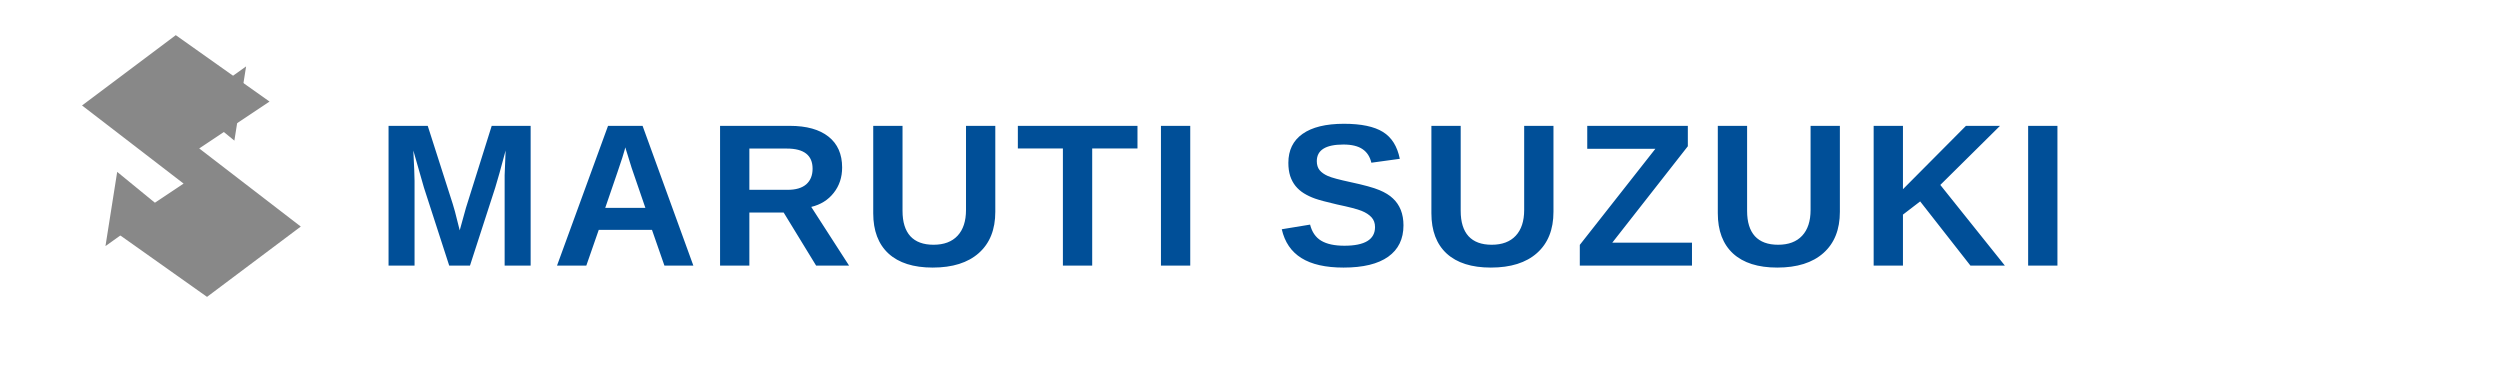
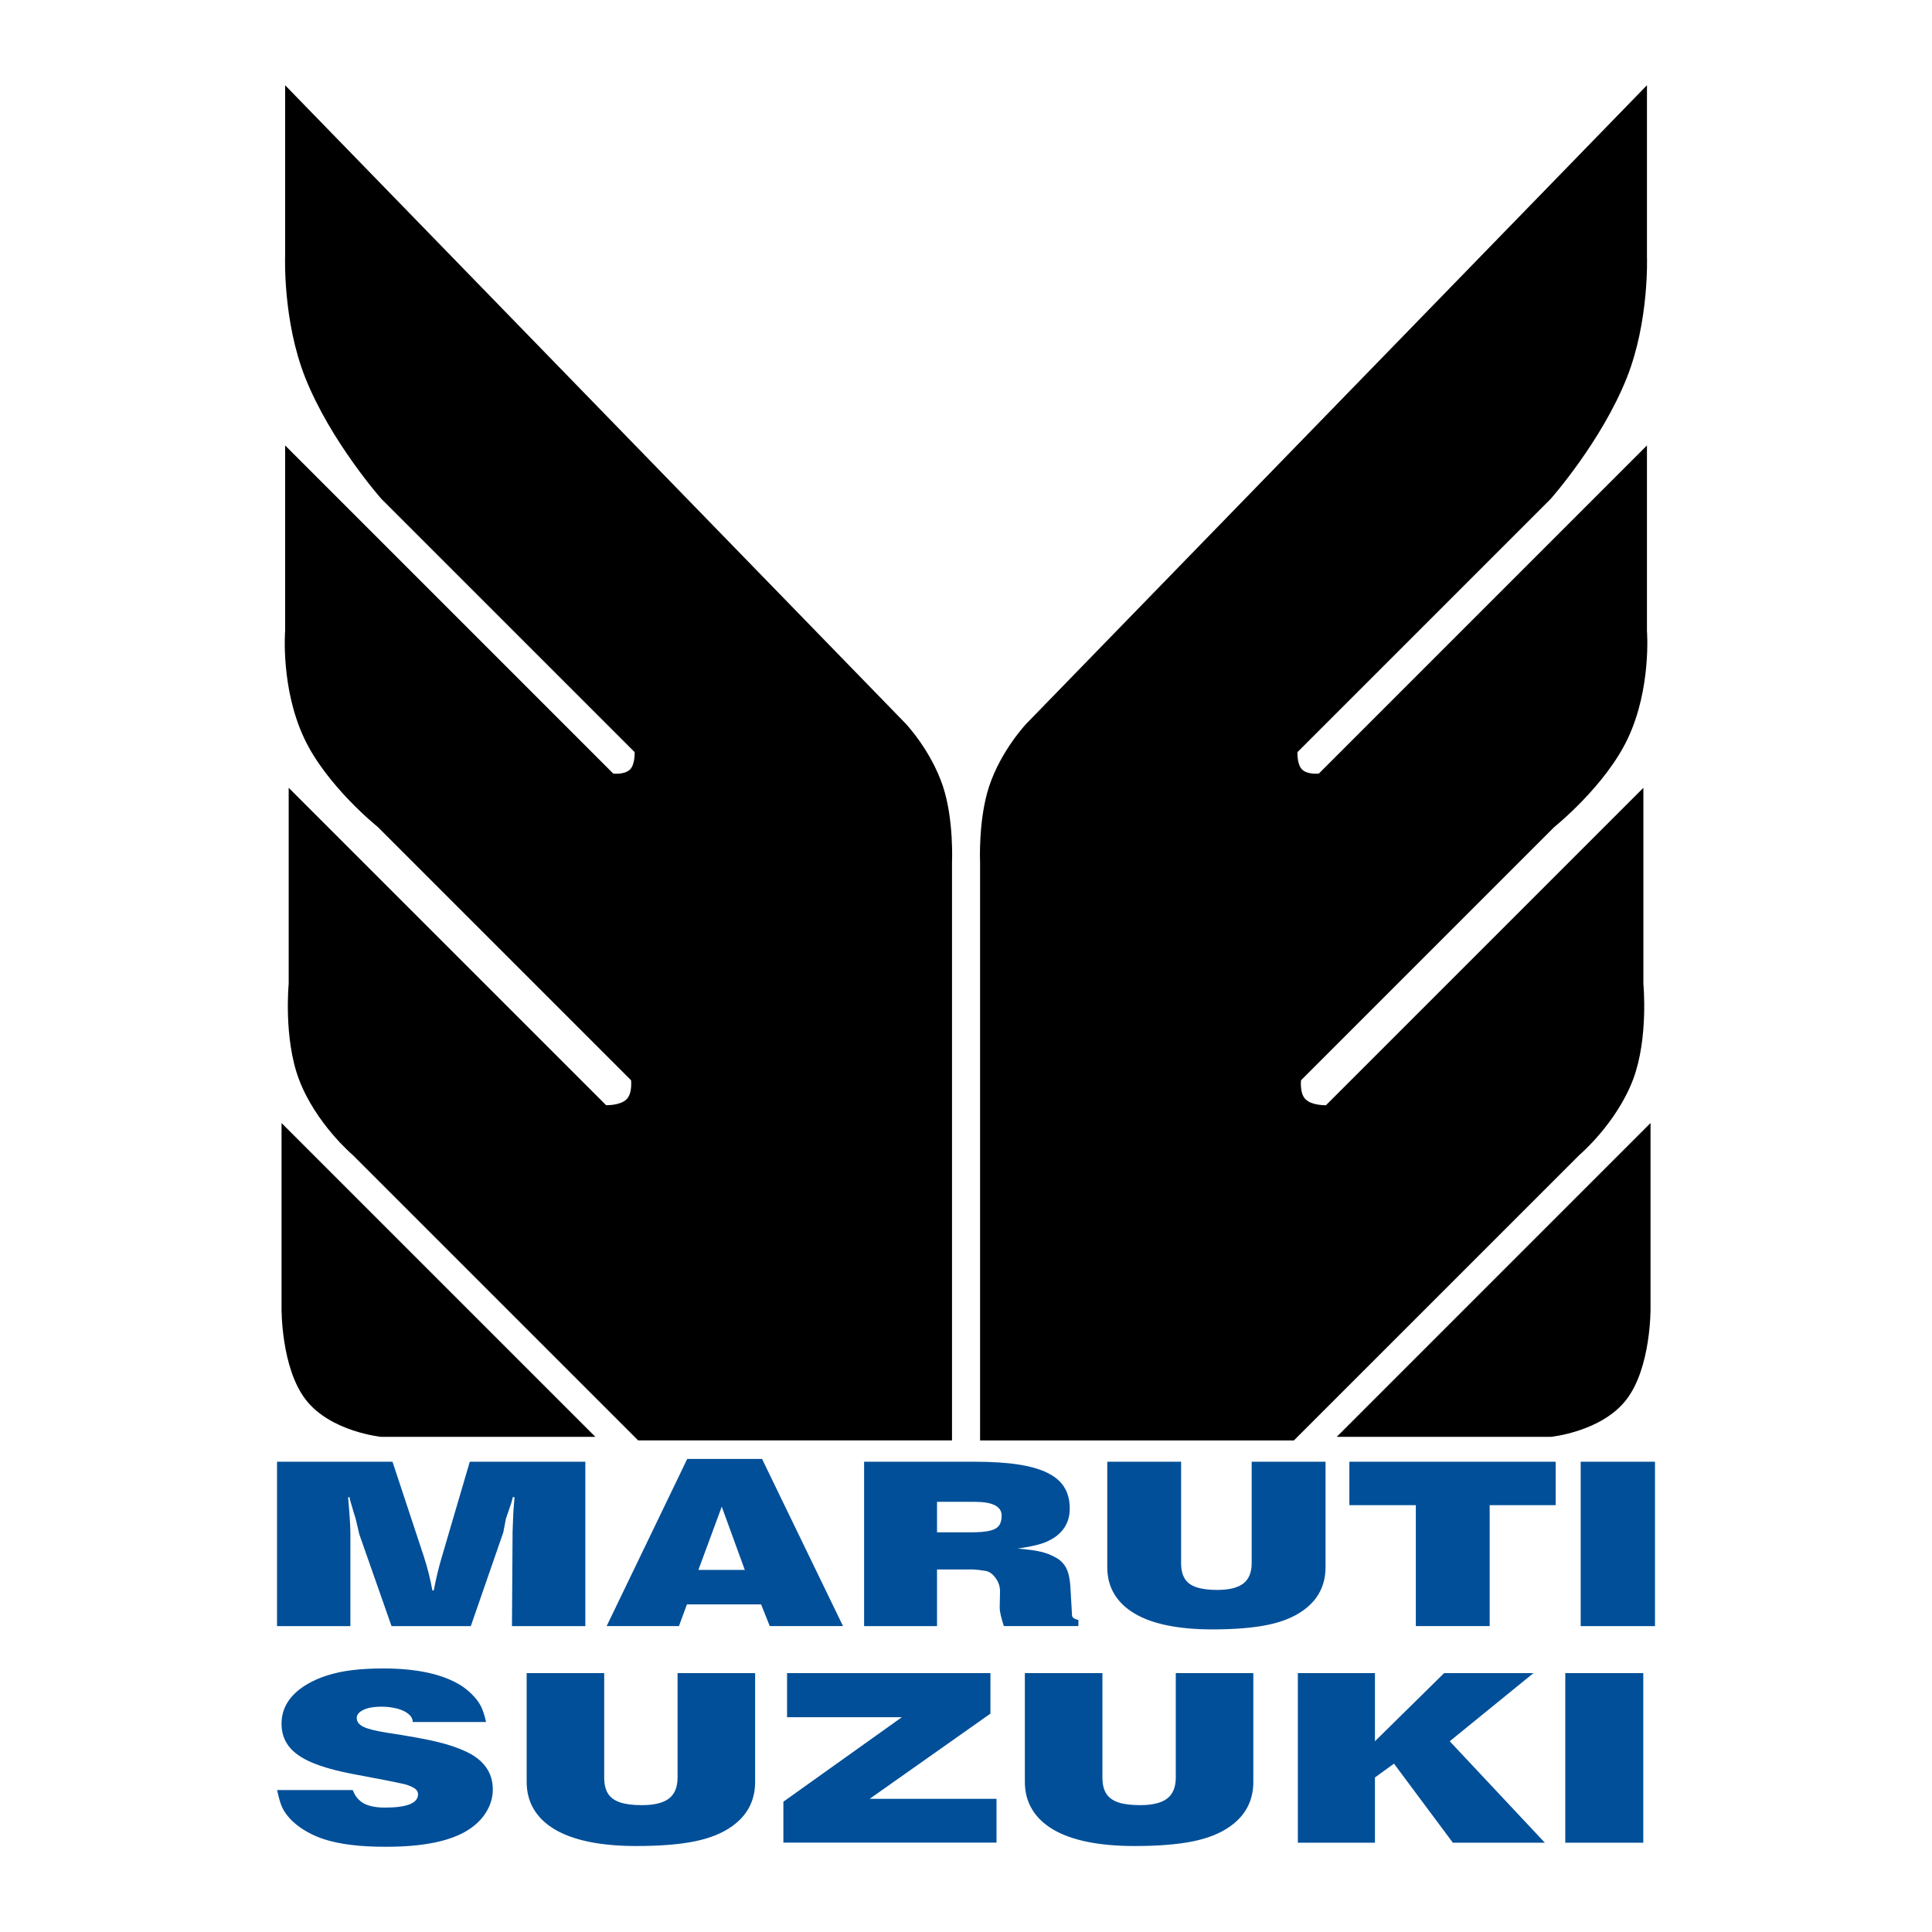
- <svg xmlns="http://www.w3.org/2000/svg" viewBox="0 0 320 50">
-   <g fill="#888888">
-     <path d="M22.5 4.5L34.5 13L25.5 19L38.5 29L26.5 38L14.5 29.5L23.5 23.5L10.5 13.5L22.5 4.5Z" />
-     <path d="M15 22L20.5 26.5L13.5 31.5L15 22Z" />
-     <path d="M30 18L24.5 13.5L31.5 8.5L30 18Z" />
+ <svg xmlns="http://www.w3.org/2000/svg" width="2500" height="2500" viewBox="0 0 192.756 192.756">
+   <g fill-rule="evenodd" clip-rule="evenodd">
+     <path d="M28.09 112.045l31.311 31.311H38.053s-5.041-.486-7.535-3.693c-2.488-3.195-2.428-9.117-2.428-9.117v-18.501zM94.982 143.711v-57.64s.201-4.303-.91-7.636c-1.199-3.596-3.716-6.243-3.716-6.243L28.447 8.504v17.077s-.242 6.432 2.006 12.096c2.539 6.39 7.601 12.101 7.601 12.101l25.263 25.261s.057 1.217-.453 1.724c-.555.558-1.683.414-1.683.414L28.447 44.441v18.503s-.462 5.718 1.916 10.745c2.245 4.749 7.335 8.823 7.335 8.823l25.262 25.261s.154 1.301-.44 1.895c-.648.648-2.05.596-2.05.596L28.802 78.598v19.568s-.52 5.4 1.018 9.5c1.661 4.428 5.386 7.582 5.386 7.582l28.465 28.463h31.311zM97.783 143.711v-57.64s-.199-4.303.91-7.636c1.197-3.596 3.717-6.243 3.717-6.243l61.908-63.688v17.077s.244 6.432-2.006 12.096c-2.537 6.39-7.602 12.101-7.602 12.101l-25.262 25.261s-.057 1.217.451 1.724c.557.558 1.686.414 1.686.414l32.732-32.734v18.503s.463 5.718-1.916 10.745c-2.242 4.749-7.334 8.823-7.334 8.823l-25.262 25.261s-.154 1.301.443 1.895c.645.648 2.047.596 2.047.596L163.961 78.6v19.568s.518 5.4-1.016 9.5c-1.664 4.428-5.387 7.582-5.387 7.582l-28.467 28.463H97.783v-.002zM164.674 112.045l-31.309 31.311h21.346s5.041-.486 7.535-3.693c2.49-3.195 2.428-9.117 2.428-9.117v-18.501z" />
+     <path d="M34.959 162.24h-7.321v-16.404H39.16l3.128 9.461a26.5 26.5 0 0 1 .855 3.387h.132c.222-1.174.497-2.316.825-3.41l2.771-9.438h11.528v16.404h-7.32l.062-9.404c.037-1.309.081-2.213.134-2.715l.062-.732-.164-.037-.157.582-.544 1.6-.257 1.348-3.243 9.359h-7.908l-3.22-9.18-.318-1.363c0-.059-.087-.346-.258-.865l-.101-.359a25.808 25.808 0 0 0-.148-.49l-.164-.631-.125.037c.15 1.709.228 2.91.228 3.604v9.246h.001zM72.009 150.318l2.299 6.311H69.68l2.329-6.311zm-4.269 11.916l.794-2.166h7.401l.864 2.166h7.309l-8.079-16.676h-7.463l-8.04 16.676h7.214zM93.486 149.838h3.77c1.787 0 2.68.461 2.68 1.379 0 .432-.094.768-.275 1.004-.186.24-.5.412-.947.51-.445.1-1.072.15-1.876.15h-3.35v-3.043h-.002zm0 12.398v-5.65h3.607l.545.045.67.096c.379.055.717.291 1.016.701s.449.852.449 1.326l-.033 1.66c0 .363.139.973.414 1.822h7.438v-.615c-.428-.094-.639-.252-.639-.475l-.031-.594-.133-2.279c-.047-.764-.182-1.373-.408-1.818a2.446 2.446 0 0 0-1.055-1.062 5.68 5.68 0 0 0-1.475-.574c-.529-.127-1.303-.234-2.318-.316 1.002-.15 1.754-.303 2.262-.457a5.3 5.3 0 0 0 1.375-.631c1.037-.693 1.559-1.664 1.559-2.91 0-.836-.184-1.543-.549-2.127-.361-.586-.926-1.064-1.693-1.439-.764-.377-1.742-.652-2.934-.832-1.189-.18-2.643-.27-4.361-.27h-10.98v16.4h7.274v-.001zM110.473 145.836h7.365v10.109c0 .648.119 1.164.363 1.555.24.391.625.676 1.154.854.527.184 1.229.273 2.096.273 1.182 0 2.049-.215 2.602-.645.551-.43.828-1.111.828-2.037v-10.109h7.367v10.52c0 1.807-.736 3.24-2.207 4.301-.916.668-2.104 1.156-3.559 1.457-1.457.301-3.314.451-5.568.451-1.674 0-3.16-.137-4.463-.402-1.299-.266-2.395-.666-3.283-1.199s-1.561-1.184-2.016-1.961c-.455-.77-.68-1.652-.68-2.646v-10.521h.001zM141.258 162.236v-12.068h-6.631v-4.332h20.58v4.332h-6.582v12.068h-7.367zM157.705 162.24v-16.404h7.414v16.404h-7.414z" fill="#004F98" />
+     <path d="M27.647 178.596h7.544c.174.439.386.77.637.986.507.506 1.362.762 2.569.762 2.207 0 3.311-.443 3.311-1.326 0-.283-.169-.512-.505-.688a3.957 3.957 0 0 0-1.167-.393c-.615-.143-2.19-.449-4.723-.924-1.729-.324-3.122-.713-4.179-1.158-1.057-.449-1.828-.99-2.316-1.625-.488-.633-.73-1.383-.73-2.25 0-1.598.834-2.904 2.509-3.918a9.656 9.656 0 0 1 2.026-.898 13.706 13.706 0 0 1 2.488-.531c.918-.113 1.966-.17 3.148-.17 3.351 0 5.938.572 7.763 1.713.393.262.75.553 1.071.875.386.385.677.77.874 1.15.195.381.373.914.529 1.602h-7.319c0-.297-.136-.557-.409-.789-.271-.23-.65-.412-1.132-.545a6.409 6.409 0 0 0-1.636-.193c-.718 0-1.3.107-1.743.318-.442.213-.665.484-.665.809 0 .367.216.656.647.871.433.217 1.209.414 2.328.594 2.178.328 3.846.629 5.007.906 1.158.277 2.144.611 2.956.996 1.758.84 2.637 2.094 2.637 3.768 0 .781-.218 1.529-.65 2.24-.433.713-1.042 1.314-1.826 1.807-1.753 1.113-4.475 1.668-8.161 1.668-1.346 0-2.526-.062-3.541-.191-1.016-.127-1.92-.32-2.711-.58a8.958 8.958 0 0 1-2.156-1.037 7.24 7.24 0 0 1-1.136-.936c-.385-.42-.666-.816-.836-1.193-.171-.375-.339-.949-.503-1.72zM52.544 166.926h7.737v10.418c0 .666.125 1.199.376 1.598.252.4.653.693 1.202.881.548.186 1.275.277 2.179.277 1.229 0 2.128-.219 2.703-.66.572-.441.86-1.141.86-2.096v-10.418h7.738v10.85c0 1.865-.771 3.344-2.31 4.436-.957.689-2.199 1.191-3.723 1.5-1.526.311-3.469.465-5.829.465-1.752 0-3.308-.137-4.67-.412s-2.509-.686-3.44-1.234c-.93-.551-1.633-1.225-2.108-2.023-.477-.799-.713-1.709-.713-2.73v-10.852h-.002zM78.158 183.836v-4.08l11.822-8.43H78.525v-4.4h20.291v4.043l-12.049 8.5h12.655v4.367H78.158zM102.252 166.926h7.736v10.418c0 .666.127 1.199.379 1.598.252.4.652.693 1.199.881.551.186 1.277.277 2.18.277 1.229 0 2.129-.219 2.703-.66.572-.441.859-1.141.859-2.096v-10.418h7.736v10.85c0 1.865-.766 3.344-2.307 4.436-.959.689-2.199 1.191-3.725 1.5-1.525.311-3.469.465-5.828.465-1.752 0-3.311-.137-4.672-.412-1.363-.275-2.51-.686-3.439-1.234-.93-.551-1.633-1.225-2.107-2.023-.479-.799-.715-1.709-.715-2.73v-10.852h.001zM129.488 183.85v-16.924h7.69v6.799l6.904-6.799h8.914l-8.355 6.799 9.492 10.125h-9.178l-5.877-7.891-1.9 1.379v6.512h-7.69zM156.168 183.85v-16.924h7.783v16.924h-7.783z" fill="#004F98" />
  </g>
-   <text x="48" y="34" font-family="Arial, sans-serif" font-weight="900" font-size="26" fill="#004F98" letter-spacing="1">MARUTI SUZUKI</text>
</svg>
